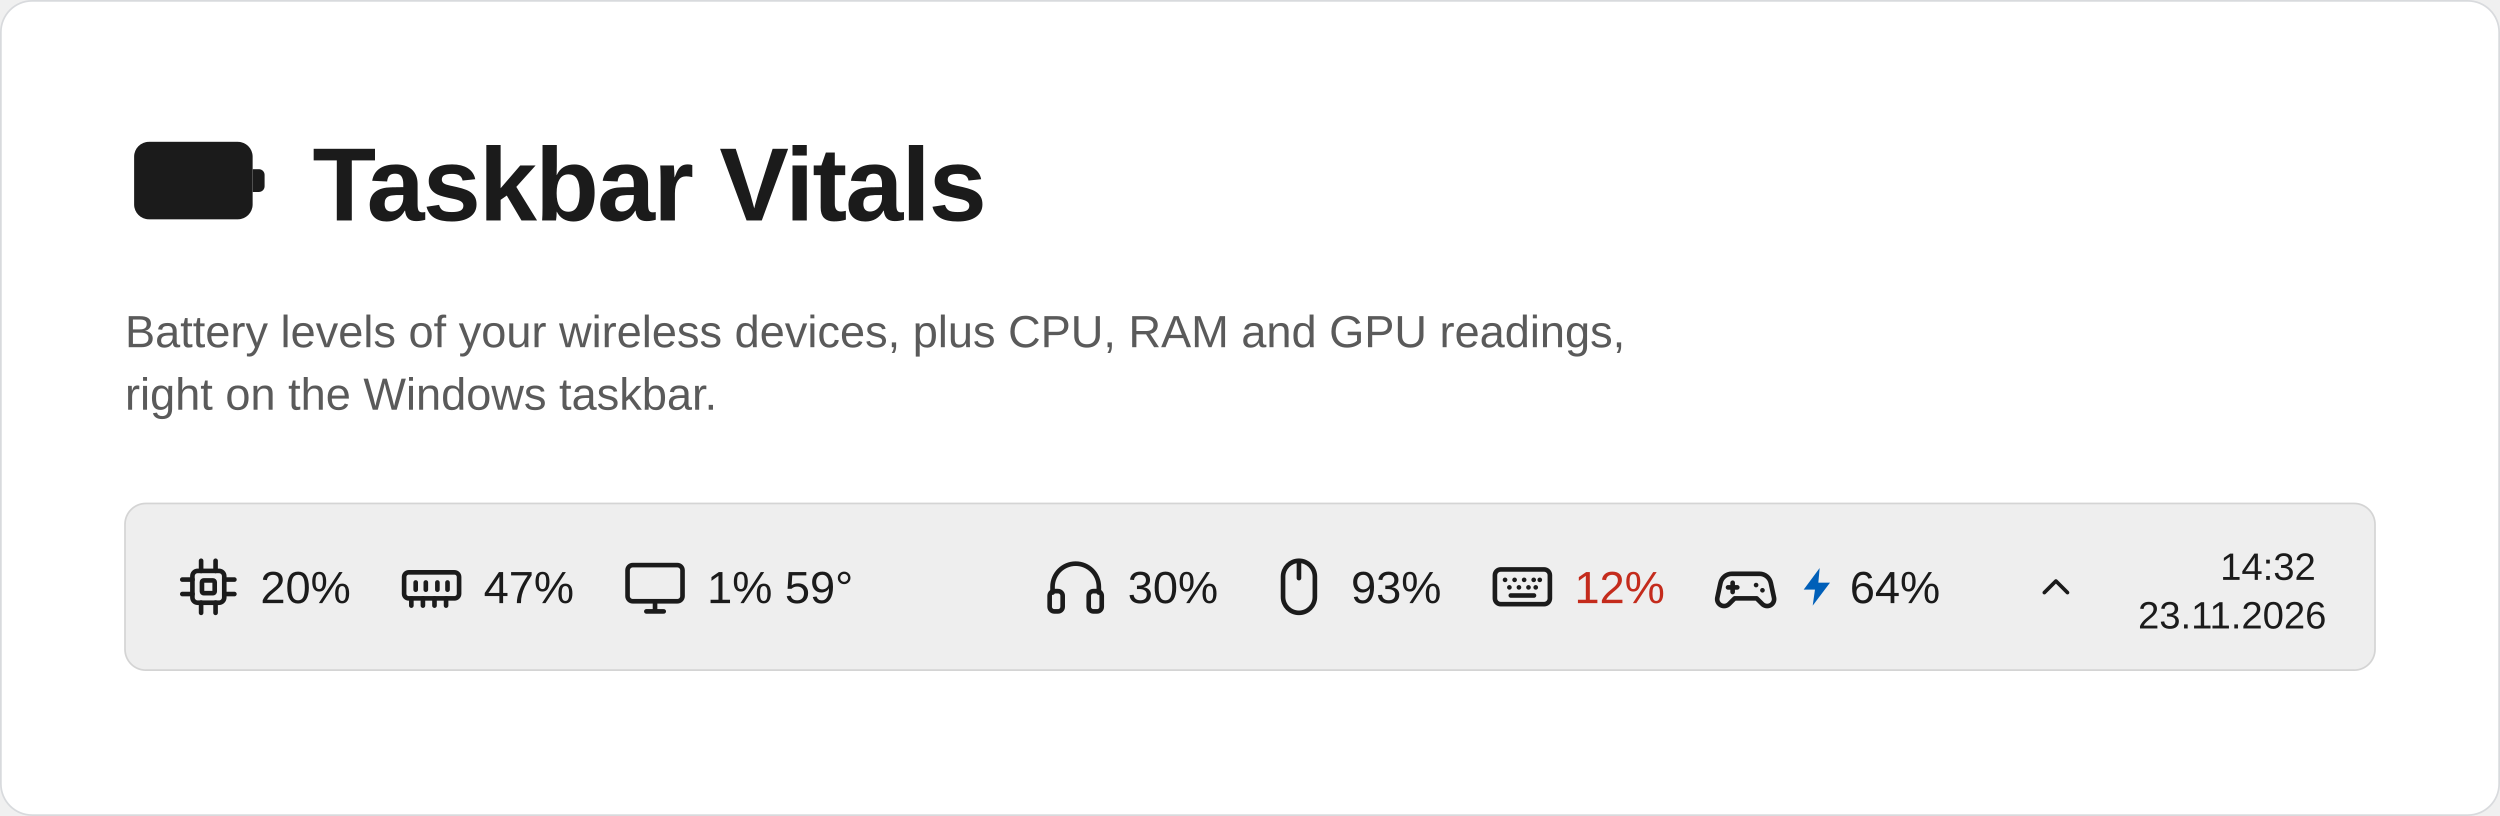
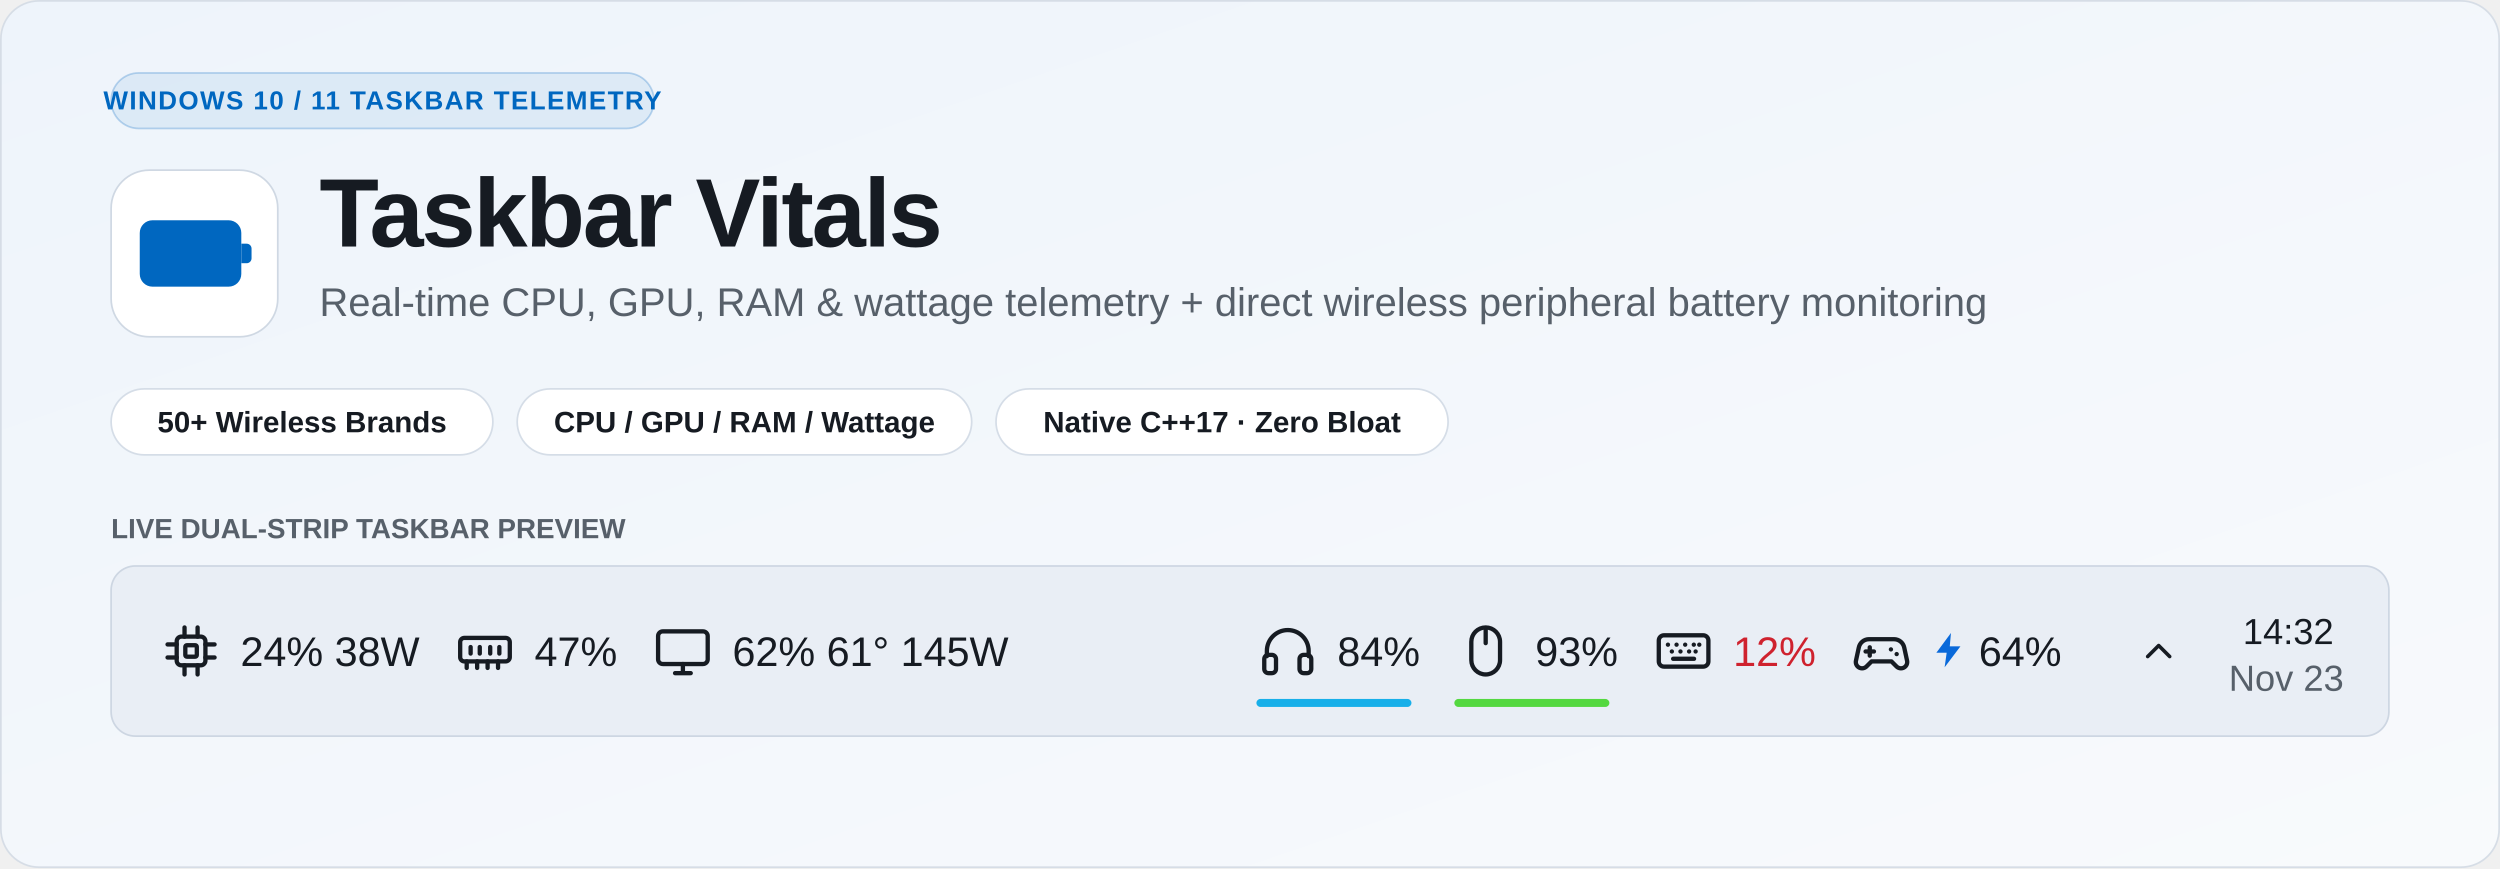
- <svg xmlns="http://www.w3.org/2000/svg" width="1440" height="470" viewBox="0 0 1440 470" role="img" aria-label="Taskbar Vitals: CPU, RAM and GPU readings at the left end of the Windows taskbar and battery levels of a headset, mouse, keyboard and controller next to the clock" font-family="'Segoe UI Variable Text','Segoe UI',system-ui,-apple-system,'Helvetica Neue',Arial,sans-serif">
-   <rect x="0.5" y="0.5" width="1439" height="469" rx="18" fill="#ffffff" stroke="#d8dadd" />
-   <g transform="translate(72 62) scale(0.1641)" fill="#1b1b1b" fill-rule="evenodd" clip-rule="evenodd">
+ <svg xmlns="http://www.w3.org/2000/svg" width="1440" height="500" viewBox="0 0 1440 500" role="img" aria-label="Taskbar Vitals preview: System Vitals (CPU, RAM, GPU) at the left end of the Windows taskbar and wireless peripheral batteries beside the clock" font-family="'Segoe UI Variable Text','Segoe UI',system-ui,-apple-system,'Helvetica Neue',Arial,sans-serif">
+   <defs>
+     <linearGradient id="hdrGrad_light" x1="0" y1="0" x2="1" y2="1">
+       <stop offset="0%" stop-color="#eef4fb" />
+       <stop offset="100%" stop-color="#f8fafc" />
+     </linearGradient>
+   </defs>
+   <rect x="0.5" y="0.5" width="1439" height="499" rx="22" fill="url(#hdrGrad_light)" stroke="#d6dde6" />
+   <rect x="64" y="42" width="312.7" height="32" rx="16" fill="rgba(0,103,192,0.08)" stroke="rgba(0,103,192,0.25)" />
+   <text x="220.3" y="63" text-anchor="middle" font-size="15" font-weight="700" letter-spacing="0.8" fill="#0067c0">WINDOWS 10 / 11 TASKBAR TELEMETRY</text>
+   <rect x="64" y="98" width="96" height="96" rx="22" fill="#ffffff" stroke="#cfd8e3" />
+   <g transform="translate(76 110) scale(0.1406)" fill="#0067c0" fill-rule="evenodd" clip-rule="evenodd">
    <path d="M84,120 H396 C424.7,120 448,143.3 448,172 V340 C448,368.7 424.7,392 396,392 H84 C55.3,392 32,368.7 32,340 V172 C32,143.3 55.3,120 84,120 Z" />
    <path d="M84,164 H396 C400.4,164 404,167.6 404,172 V340 C404,344.4 400.4,348 396,348 H84 C79.6,348 76,344.4 76,340 V172 C76,167.6 79.6,164 84,164 Z" />
    <path d="M448,216 H470 C481,216 490,225 490,236 V276 C490,287 481,296 470,296 H448 Z" />
    <path d="M100,272 L174.5,272 L201.5,232.2 L239.5,312.8 L268.6,312.6 L300.7,241.3 L316.1,272 L380,272 L380,240 L335.9,240 L314.3,196.8 L285.4,197.4 L253.7,267.8 L218.5,193.2 L190.8,191 L157.5,240 L100,240 Z" />
  </g>
-   <text x="180" y="127" font-size="60" font-weight="600" letter-spacing="-1" fill="#1b1b1b">Taskbar Vitals</text>
-   <text font-size="26" fill="#5a5a5a">
-     <tspan x="72" y="200">Battery levels of your wireless devices, plus CPU, RAM and GPU readings,</tspan>
-     <tspan x="72" y="236">right on the Windows taskbar.</tspan>
-   </text>
-   <rect x="72" y="290" width="1296" height="96.0" rx="12" fill="#eeeeee" stroke="#d4d4d4" />
-   <g transform="translate(100.0 318.0) scale(1.6667)" fill="none" stroke="#1b1b1b" stroke-width="1.6" stroke-linecap="round" stroke-linejoin="round">
+   <text x="184" y="142" font-size="56" font-weight="700" letter-spacing="-1.2" fill="#161b22">Taskbar Vitals</text>
+   <text x="184" y="182" font-size="23" fill="#57606a">Real-time CPU, GPU, RAM &amp; wattage telemetry + direct wireless peripheral battery monitoring</text>
+   <rect x="64.0" y="224.0" width="219.9" height="38" rx="19" fill="#ffffff" stroke="#d5dde7" />
+   <text x="174.0" y="249.0" text-anchor="middle" font-size="17" font-weight="600" fill="#161b22">50+ Wireless Brands</text>
+   <rect x="297.9" y="224.0" width="261.8" height="38" rx="19" fill="#ffffff" stroke="#d5dde7" />
+   <text x="428.8" y="249.0" text-anchor="middle" font-size="17" font-weight="600" fill="#161b22">CPU / GPU / RAM / Wattage</text>
+   <rect x="573.7" y="224.0" width="260.4" height="38" rx="19" fill="#ffffff" stroke="#d5dde7" />
+   <text x="703.9" y="249.0" text-anchor="middle" font-size="17" font-weight="600" fill="#161b22">Native C++17 · Zero Bloat</text>
+   <text x="64" y="310" font-size="16" font-weight="600" fill="#57606a">LIVE DUAL-STRIP TASKBAR PREVIEW</text>
+   <rect x="64" y="326" width="1312" height="98" rx="14" fill="#e9eef5" stroke="#cdd6e2" />
+   <g transform="translate(92.0 356.9) scale(1.5042)" fill="none" stroke="#161b22" stroke-width="1.65" stroke-linecap="round" stroke-linejoin="round">
    <rect x="6.5" y="6.5" width="11" height="11" rx="1.8" />
    <rect x="9.8" y="9.8" width="4.4" height="4.4" rx=".6" />
    <path d="M9.5 3v3.5M14.5 3v3.5M9.5 17.5V21M14.5 17.5V21M3 9.5h3.5M3 14.5h3.5M17.5 9.5H21M17.5 14.5H21" />
  </g>
-   <text x="150.0" y="347.4" font-size="26.0" fill="#1b1b1b">20%</text>
-   <g transform="translate(228.6 318.0) scale(1.6667)" fill="none" stroke="#1b1b1b" stroke-width="1.6" stroke-linecap="round" stroke-linejoin="round">
+   <text x="138.5" y="383.6" font-size="23.8" font-weight="500" fill="#161b22">24% 38W</text>
+   <g transform="translate(261.3 356.9) scale(1.5042)" fill="none" stroke="#161b22" stroke-width="1.65" stroke-linecap="round" stroke-linejoin="round">
    <rect x="2.5" y="7" width="19" height="9" rx="1.6" />
    <path d="M6.5 10.5v2.5M10 10.5v2.5M14 10.5v2.5M17.5 10.5v2.5M5 16v2.5M9 16v2.5M13 16v2.5M17 16v2.5" />
  </g>
-   <text x="278.6" y="347.4" font-size="26.0" fill="#1b1b1b">47%</text>
-   <g transform="translate(357.3 318.0) scale(1.6667)" fill="none" stroke="#1b1b1b" stroke-width="1.6" stroke-linecap="round" stroke-linejoin="round">
+   <text x="307.9" y="383.6" font-size="23.8" font-weight="500" fill="#161b22">47%</text>
+   <g transform="translate(375.3 356.9) scale(1.5042)" fill="none" stroke="#161b22" stroke-width="1.65" stroke-linecap="round" stroke-linejoin="round">
    <rect x="2.5" y="4.5" width="19" height="12.5" rx="1.8" />
    <path d="M9 20.5h6M12 17v3.5" />
  </g>
-   <text x="407.3" y="347.4" font-size="26.0" fill="#1b1b1b">1% 59°</text>
-   <text text-anchor="end" font-size="22.0" fill="#1b1b1b">
-     <tspan x="1340" y="334.0">14:32</tspan>
-     <tspan x="1340" y="362.0">23.11.2026</tspan>
+   <text x="421.9" y="383.6" font-size="23.8" font-weight="500" fill="#161b22">62% 61° 145W</text>
+   <text text-anchor="end" font-size="20.9" fill="#161b22">
+     <tspan x="1350" y="371.0">14:32</tspan>
+     <tspan x="1350" y="397.9" fill="#57606a">Nov 23</tspan>
  </text>
-   <g transform="translate(1168.2 322.0) scale(1.3333)" fill="none" stroke="#1b1b1b" stroke-width="1.6" stroke-linecap="round" stroke-linejoin="round">
+   <g transform="translate(1228.2 359.8) scale(1.2667)" fill="none" stroke="#161b22" stroke-width="1.65" stroke-linecap="round" stroke-linejoin="round">
    <path d="M7 14.5l5-5 5 5" />
  </g>
-   <g transform="translate(599.6 318.0) scale(1.6667)" fill="none" stroke="#1b1b1b" stroke-width="1.6" stroke-linecap="round" stroke-linejoin="round">
+   <g transform="translate(723.7 356.9) scale(1.5042)" fill="none" stroke="#161b22" stroke-width="1.65" stroke-linecap="round" stroke-linejoin="round">
    <path d="M4 14v-2a8 8 0 0 1 16 0v2" />
    <rect x="3" y="13.5" width="4.5" height="7" rx="1.6" />
    <rect x="16.5" y="13.5" width="4.5" height="7" rx="1.6" />
  </g>
-   <text x="649.6" y="347.4" font-size="26.0" fill="#1b1b1b">30%</text>
-   <g transform="translate(728.2 318.0) scale(1.6667)" fill="none" stroke="#1b1b1b" stroke-width="1.6" stroke-linecap="round" stroke-linejoin="round">
+   <text x="770.3" y="383.6" font-size="23.8" font-weight="500" fill="#161b22">84%</text>
+   <rect x="723.7" y="402.6" width="89.3" height="4.6" rx="2.3" fill="#00a8e8" opacity="0.9" />
+   <g transform="translate(837.7 356.9) scale(1.5042)" fill="none" stroke="#161b22" stroke-width="1.65" stroke-linecap="round" stroke-linejoin="round">
    <rect x="6.5" y="3" width="11" height="18" rx="5.5" />
    <path d="M12 3.5v5.5" />
  </g>
-   <text x="778.2" y="347.4" font-size="26.0" fill="#1b1b1b">93%</text>
-   <g transform="translate(856.9 318.0) scale(1.6667)" fill="none" stroke="#1b1b1b" stroke-width="1.6" stroke-linecap="round" stroke-linejoin="round">
+   <text x="884.3" y="383.6" font-size="23.8" font-weight="500" fill="#161b22">93%</text>
+   <rect x="837.7" y="402.6" width="89.3" height="4.6" rx="2.3" fill="#44d62c" opacity="0.9" />
+   <g transform="translate(951.7 356.9) scale(1.5042)" fill="none" stroke="#161b22" stroke-width="1.65" stroke-linecap="round" stroke-linejoin="round">
    <rect x="2.5" y="6" width="19" height="12" rx="2" />
    <path d="M6 9.6h.01M9.3 9.6h.01M12.6 9.6h.01M15.9 9.6h.01M18 9.6h.01M7.5 12.2h.01M10.8 12.2h.01M14.1 12.2h.01M16.6 12.2h.01M8 15h8" />
  </g>
-   <text x="906.9" y="347.4" font-size="26.0" fill="#c42b1c">12%</text>
-   <g transform="translate(985.5 318.0) scale(1.6667)" fill="none" stroke="#1b1b1b" stroke-width="1.6" stroke-linecap="round" stroke-linejoin="round">
+   <text x="998.3" y="383.6" font-size="23.8" font-weight="500" fill="#cf222e">12%</text>
+   <g transform="translate(1065.7 356.9) scale(1.5042)" fill="none" stroke="#161b22" stroke-width="1.65" stroke-linecap="round" stroke-linejoin="round">
    <path d="M7.2 7.5h9.6a4 4 0 0 1 3.9 3.2l1.1 5.1a2.4 2.4 0 0 1-4.1 2.1L15.8 16H8.2l-1.9 1.9a2.4 2.4 0 0 1-4.1-2.1l1.1-5.1a4 4 0 0 1 3.9-3.2z" />
    <path d="M7.5 10.6v3.2M5.9 12.2h3.2M15.6 11.4h.01M17.8 13.2h.01" />
  </g>
-   <g transform="translate(1033.5 325.0) scale(1.0833)" fill="#005fb8" stroke="none">
+   <g transform="translate(1110.4 362.6) scale(0.9896)" fill="#0969da" stroke="none">
    <path d="M13.5 2 5 13.5h6L9.8 22 19 9.8h-6.2z" />
  </g>
-   <text x="1065.5" y="347.4" font-size="26.0" fill="#1b1b1b">64%</text>
+   <text x="1139.8" y="383.6" font-size="23.8" font-weight="500" fill="#161b22">64%</text>
</svg>
